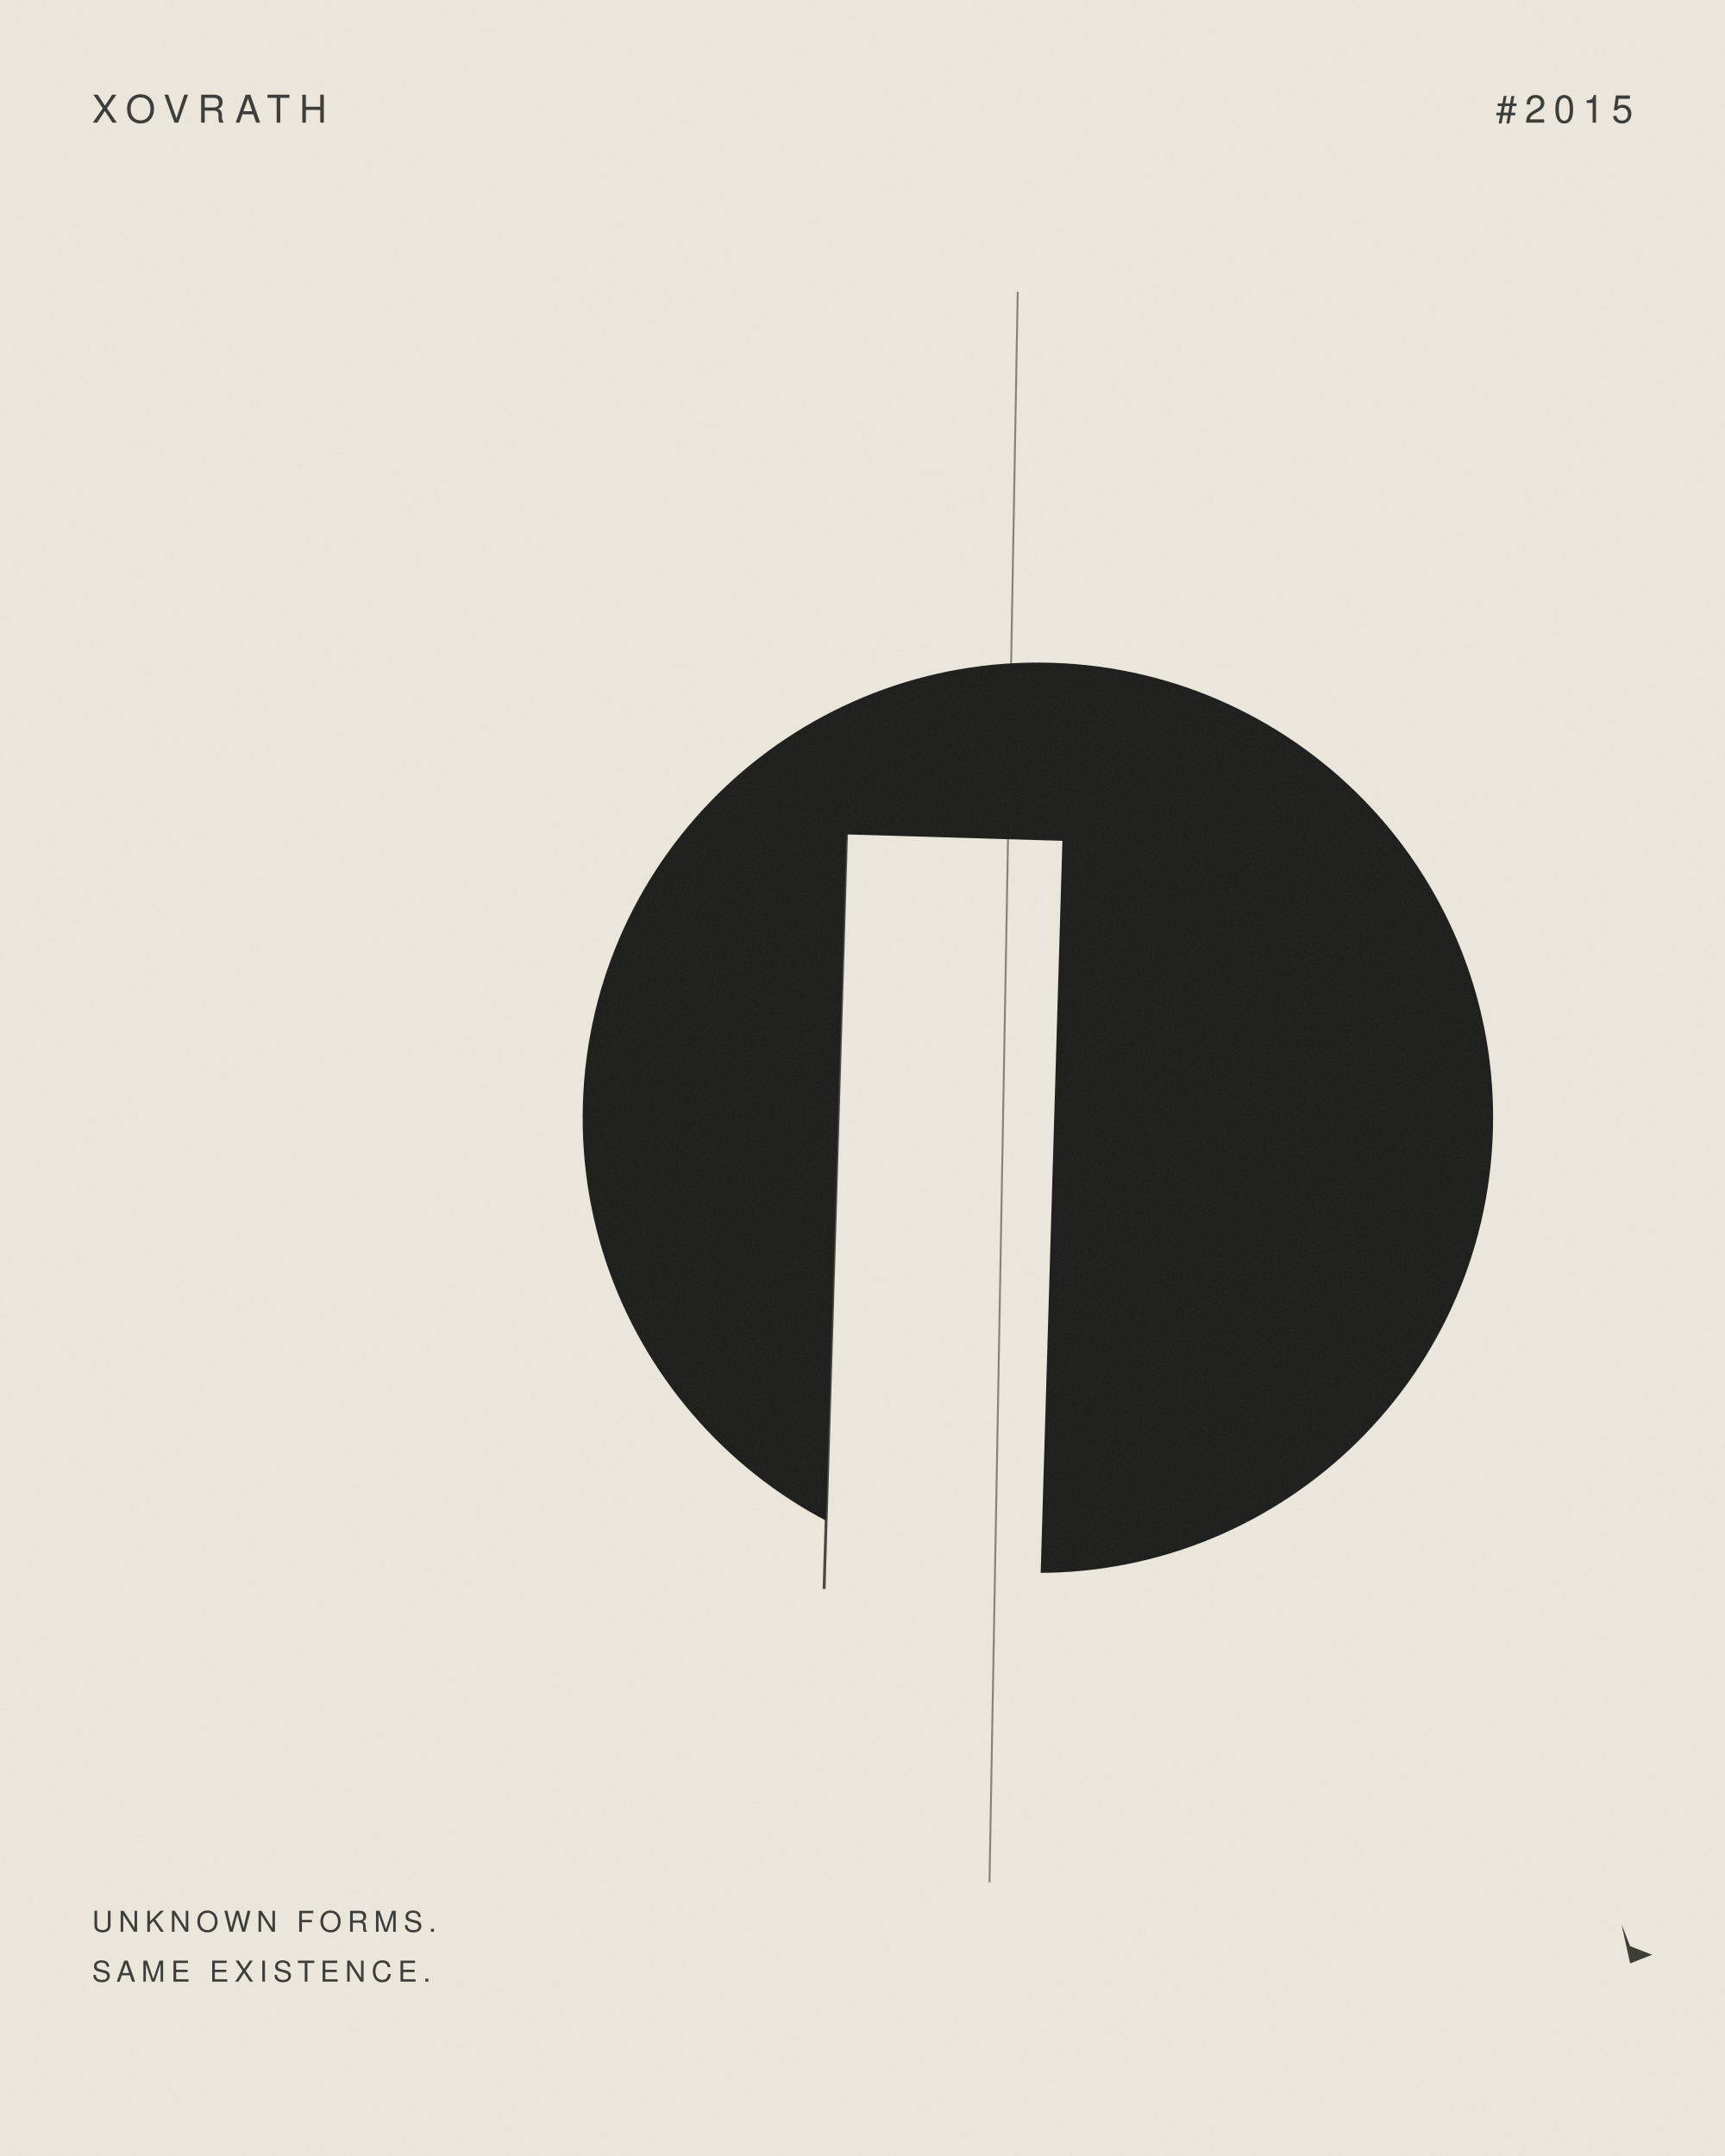
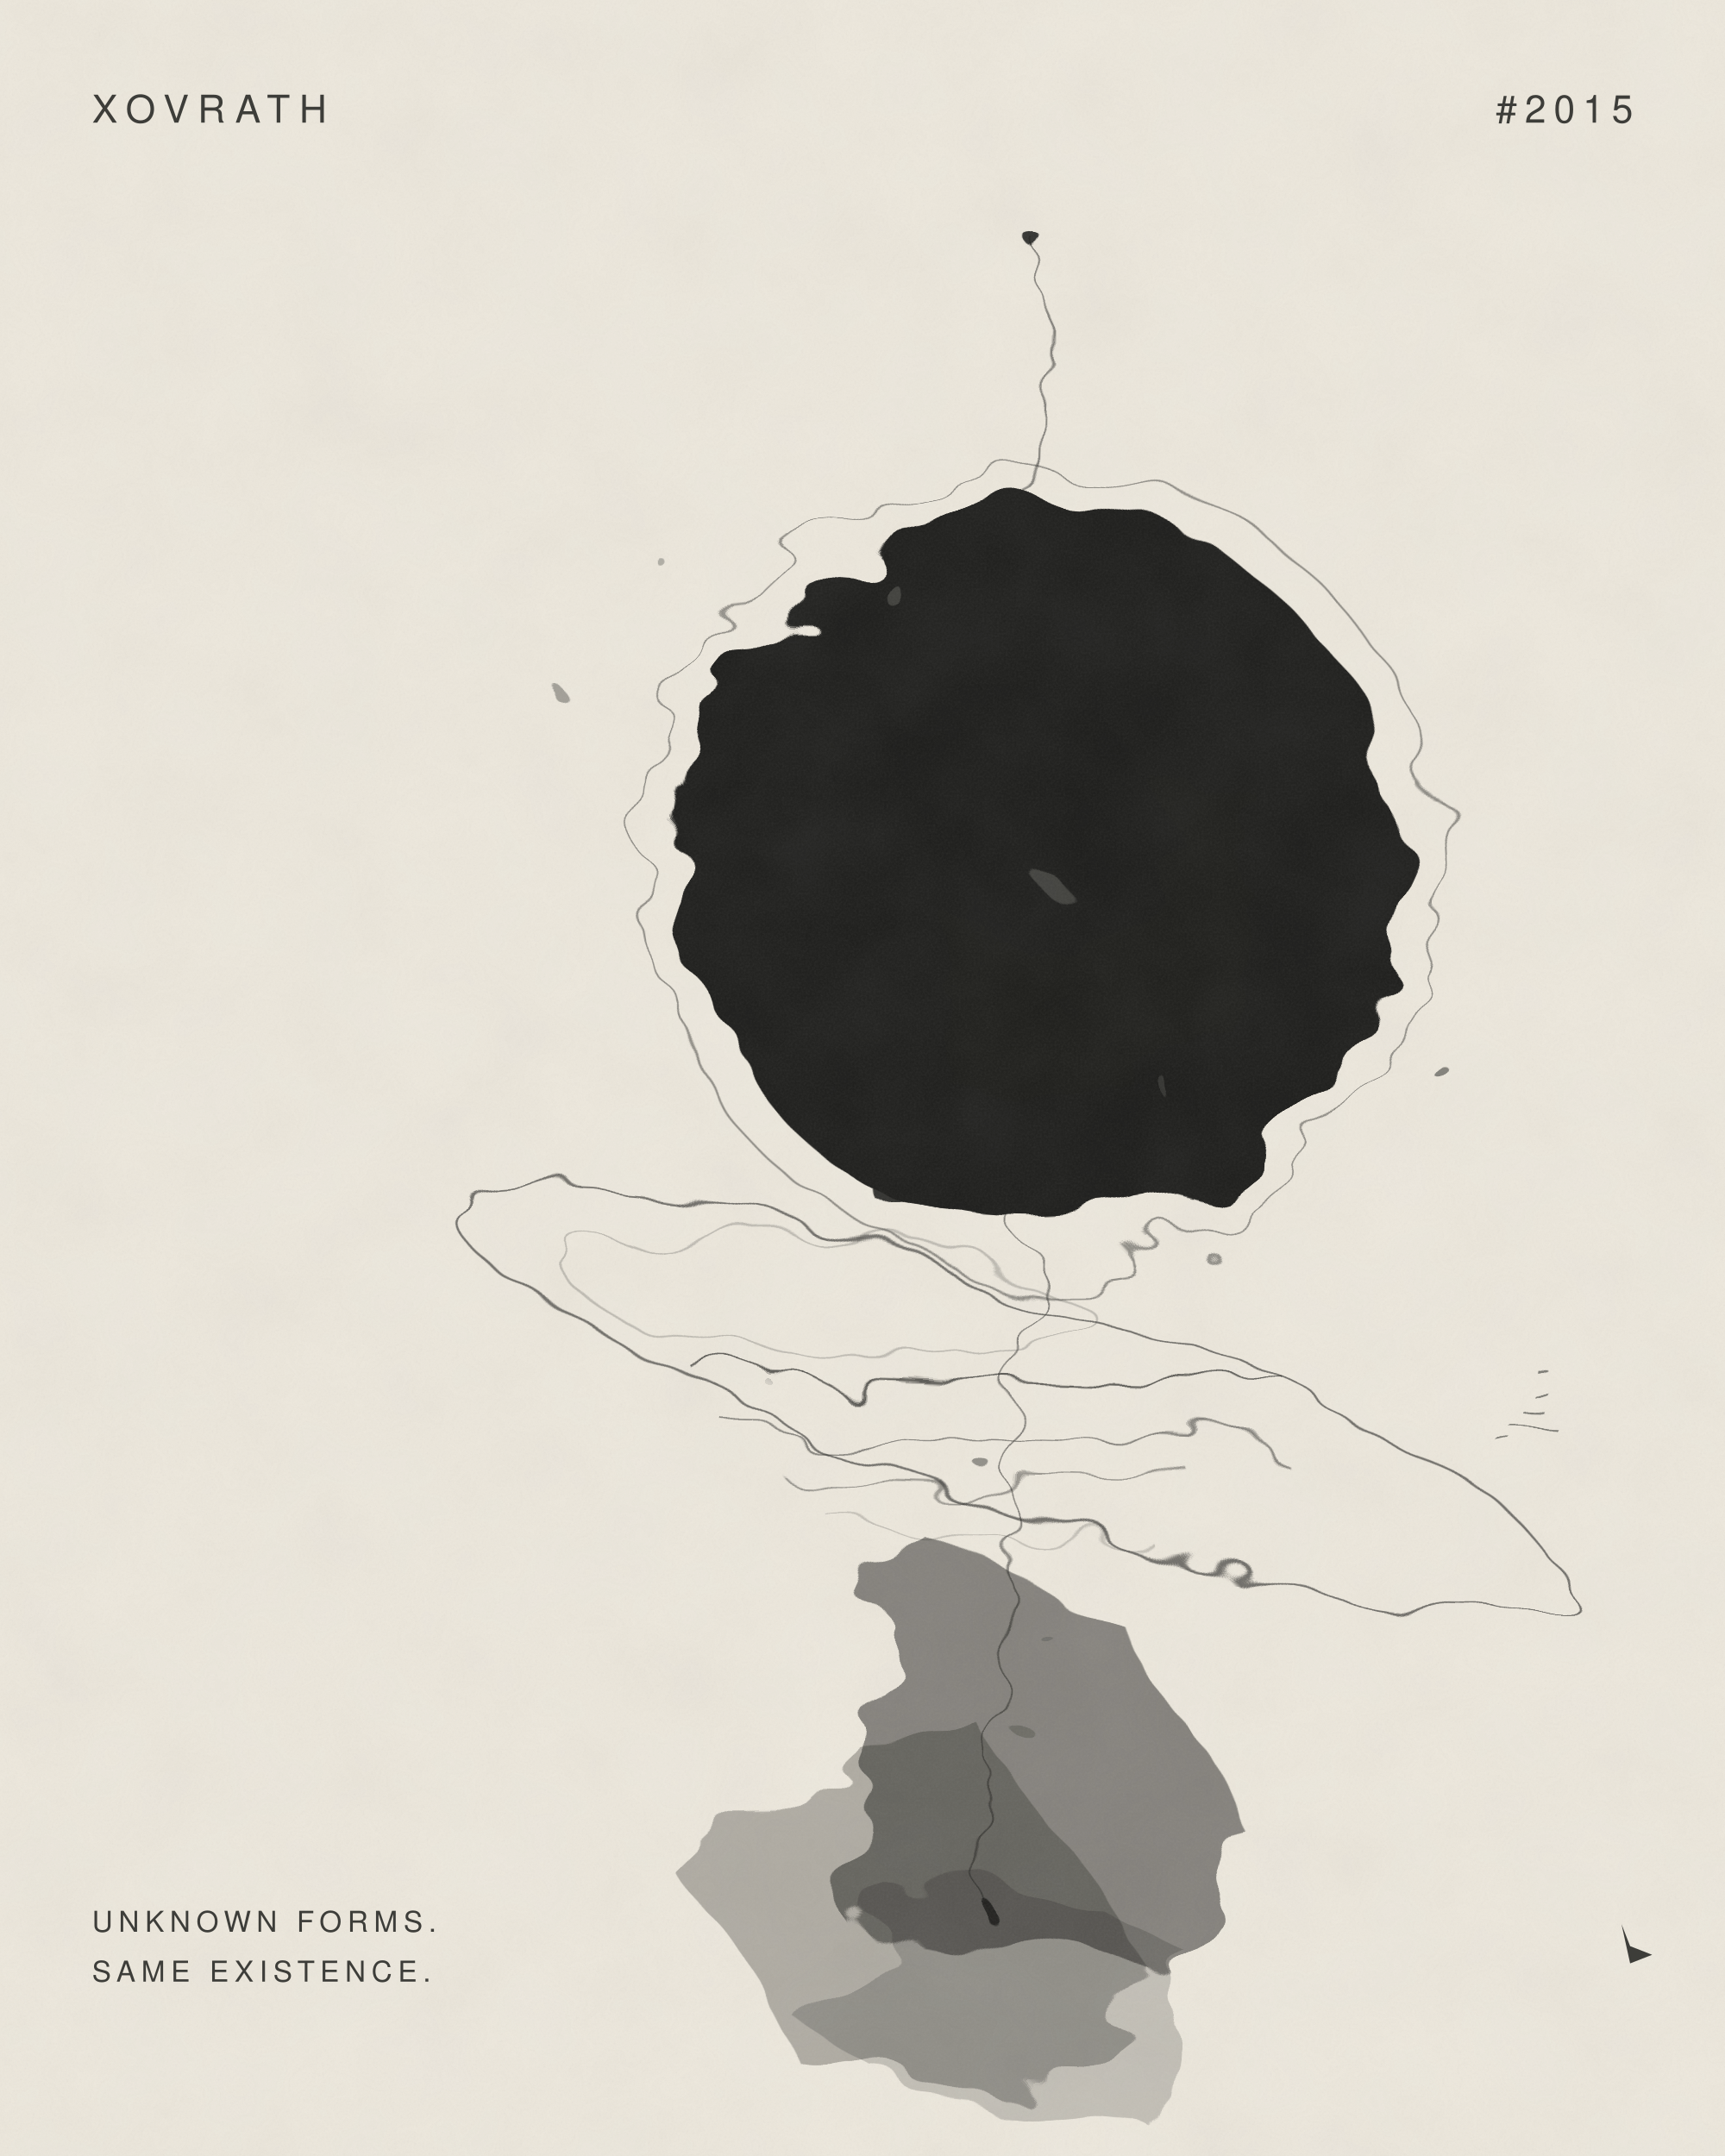
<svg xmlns="http://www.w3.org/2000/svg" viewBox="0 0 900 1125" width="900" height="1125">
+   <defs>
+     <filter id="warp" x="-20%" y="-20%" width="140%" height="140%">
+       <feTurbulence type="fractalNoise" baseFrequency="0.012 0.02" numOctaves="3" seed="75" result="n" />
+       <feDisplacementMap in="SourceGraphic" in2="n" scale="55" />
+     </filter>
+     <filter id="g">
+       <feTurbulence type="fractalNoise" baseFrequency="0.9" numOctaves="2" stitchTiles="stitch" />
+       <feColorMatrix type="saturate" values="0" />
+     </filter>
+     <filter id="g2">
+       <feTurbulence type="fractalNoise" baseFrequency="0.02" numOctaves="4" seed="3" stitchTiles="stitch" />
+       <feColorMatrix type="saturate" values="0" />
+     </filter>
+   </defs>
  <rect width="900" height="1125" fill="#ece7dc" />
  <g transform="rotate(1.7 450 545)">
-     <circle cx="542.6" cy="580.5" r="237.5" fill="#1c1c1a" />
-     <rect x="438.4" y="435.7" width="112.7" height="450.2" fill="#ece7dc" />
-     <line x1="438.4" y1="379.4" x2="438.4" y2="829.6" stroke="#1c1c1a" stroke-width="1.5" opacity="0.8" />
-     <line x1="519.3" y1="150" x2="529.2" y2="980" stroke="#1c1c1a" stroke-width="1" opacity="0.5" />
-     <circle cx="396.5" cy="469.5" r="34.1" fill="#1c1c1a" />
+     <g filter="url(#warp)">
+       <circle cx="540.8" cy="450.5" r="188.1" fill="#1c1c1a" />
+       <circle cx="540.8" cy="450.5" r="208.1" fill="none" stroke="#1c1c1a" stroke-width="1" opacity="0.45" />
+       <line x1="534.1" y1="130" x2="534.1" y2="1000" stroke="#1c1c1a" stroke-width="1" opacity="0.5" />
+       <circle cx="534.1" cy="130" r="4" fill="#1c1c1a" opacity="0.9" />
+       <circle cx="534.1" cy="1000" r="3.7" fill="#1c1c1a" opacity="0.9" />
+       <polygon points="653.4,540.8 606.1,616.9 460.8,626.8 435.4,581.6 520.4,492.4 610.5,425.2" fill="#1c1c1a" fill-opacity="0.9" />
+       <polygon points="638,534 613.3,556.2 494.5,562.6 493.9,485.8 482.9,394.7 651.1,407.4" fill="#1c1c1a" fill-opacity="0.8" />
+       <polygon points="616,436.9 544.3,503.1 473.9,469.3 414.5,425.3 447.8,371.6 569.6,369.6" fill="#1c1c1a" fill-opacity="0.6" />
+       <polygon points="663,950.7 592.7,841.4 487.3,798.1 458.9,867.4 453.7,1001.1 630.2,1029.1" fill="#1c1c1a" fill-opacity="0.5" />
+       <polygon points="618.1,1026.7 524.6,901.4 455.9,907.6 374.6,989.3 444.2,1088.2 544.5,1087.7" fill="#1c1c1a" fill-opacity="0.3" />
+       <polygon points="631.6,1012.4 585,989 481.4,989.1 430.2,1054.4 485.8,1093.1 615.8,1104.2" fill="#1c1c1a" fill-opacity="0.2" />
+       <line x1="372.4" y1="722.5" x2="684.8" y2="722.5" stroke="#1c1c1a" stroke-width="1" opacity="0.7" />
+       <line x1="388.1" y1="748.5" x2="669.1" y2="748.5" stroke="#1c1c1a" stroke-width="1" opacity="0.5" />
+       <line x1="418.4" y1="774.5" x2="638.8" y2="774.5" stroke="#1c1c1a" stroke-width="1" opacity="0.4" />
+       <line x1="448.1" y1="800.5" x2="609" y2="800.5" stroke="#1c1c1a" stroke-width="1" opacity="0.2" />
+       <ellipse cx="528.6" cy="724.5" rx="305" ry="55.9" fill="none" stroke="#1c1c1a" stroke-width="1.2" opacity="0.6" transform="rotate(17.4 528.6 724.5)" />
+       <line x1="798.9" y1="697.2" x2="805" y2="697.2" stroke="#555550" stroke-width="1.5" opacity="0.75" />
+       <line x1="798.9" y1="711.2" x2="807.2" y2="711.2" stroke="#555550" stroke-width="1.5" opacity="0.75" />
+       <line x1="798.9" y1="725.2" x2="809.9" y2="725.2" stroke="#555550" stroke-width="1.5" opacity="0.75" />
+       <line x1="798.9" y1="739.2" x2="822.2" y2="739.2" stroke="#555550" stroke-width="1.5" opacity="0.75" />
+       <line x1="798.9" y1="753.2" x2="806.3" y2="753.2" stroke="#555550" stroke-width="1.5" opacity="0.75" />
+       <circle cx="554.2" cy="467.1" r="4.9" fill="#555550" opacity="0.6" />
+       <circle cx="523.3" cy="766.1" r="3.3" fill="#555550" opacity="0.6" />
+       <circle cx="294" cy="374.3" r="3" fill="#555550" opacity="0.5" />
+       <circle cx="548.9" cy="905.4" r="4.2" fill="#555550" opacity="0.5" />
+       <circle cx="753.7" cy="551.7" r="3.9" fill="#555550" opacity="0.7" />
+       <circle cx="451.9" cy="302.8" r="5" fill="#555550" opacity="0.6" />
+       <circle cx="553" cy="849.7" r="2.6" fill="#555550" opacity="0.4" />
+       <circle cx="337.8" cy="296.8" r="2" fill="#555550" opacity="0.4" />
+       <ellipse cx="436.8" cy="676.6" rx="131.9" ry="32.5" fill="none" stroke="#555550" stroke-width="1.2" opacity="0.3" transform="rotate(1.3 436.8 676.6)" />
+       <circle cx="616.6" cy="571.1" r="3.4" fill="#555550" opacity="0.4" />
+     </g>
  </g>
-   <filter id="g">
-     <feTurbulence type="fractalNoise" baseFrequency="0.9" numOctaves="2" stitchTiles="stitch" />
-     <feColorMatrix type="saturate" values="0" />
-   </filter>
-   <rect width="900" height="1125" filter="url(#g)" opacity="0.06" />
+   <rect width="900" height="1125" filter="url(#g)" opacity="0.07" />
+   <rect width="900" height="1125" filter="url(#g2)" opacity="0.06" />
  <text x="48" y="64" font-family="Helvetica, Arial, sans-serif" font-size="20" letter-spacing="5" fill="#3d3d39">XOVRATH</text>
  <text x="852" y="64" text-anchor="end" font-family="Helvetica, Arial, sans-serif" font-size="20" letter-spacing="4" fill="#3d3d39">#2015</text>
  <text x="48" y="1008" font-family="Helvetica, Arial, sans-serif" font-size="15" letter-spacing="3" fill="#3d3d39">UNKNOWN FORMS.</text>
  <text x="48" y="1034" font-family="Helvetica, Arial, sans-serif" font-size="15" letter-spacing="3" fill="#3d3d39">SAME EXISTENCE.</text>
  <path d="M 846 1004 L 850.5 1015.5 L 862 1020 L 850.5 1024.5 Z" fill="#3d3d39" />
</svg>
